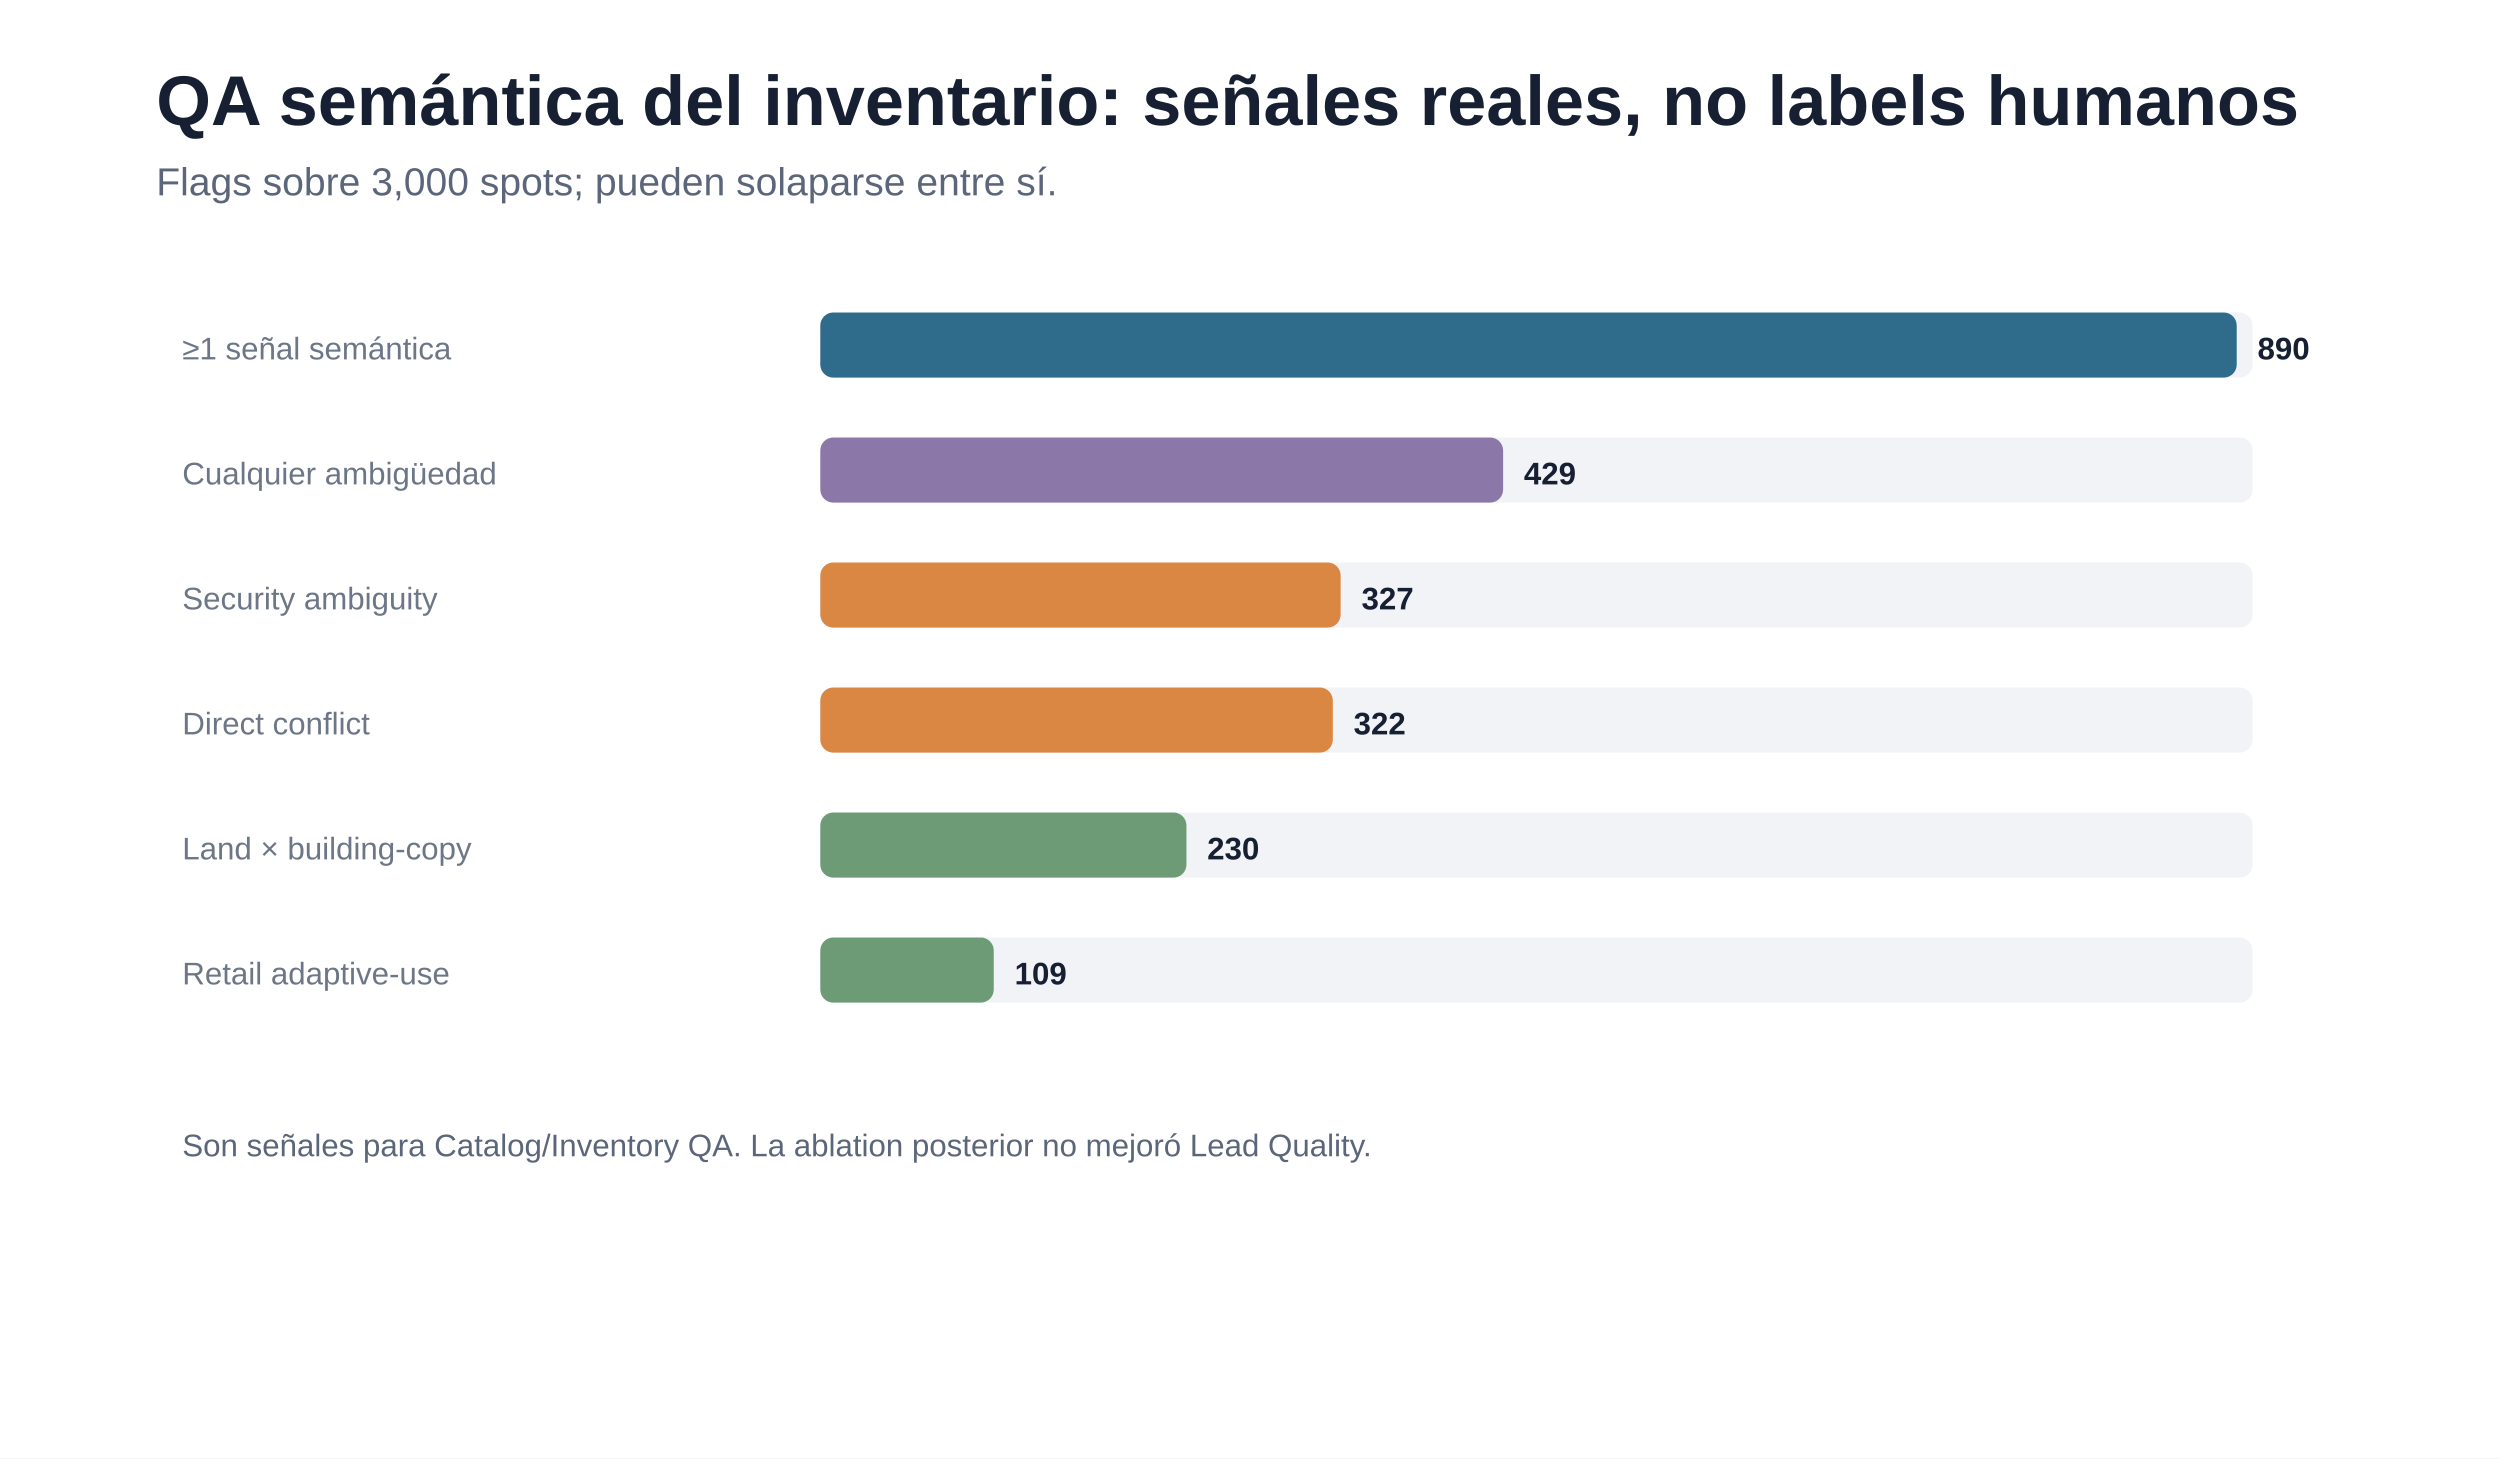
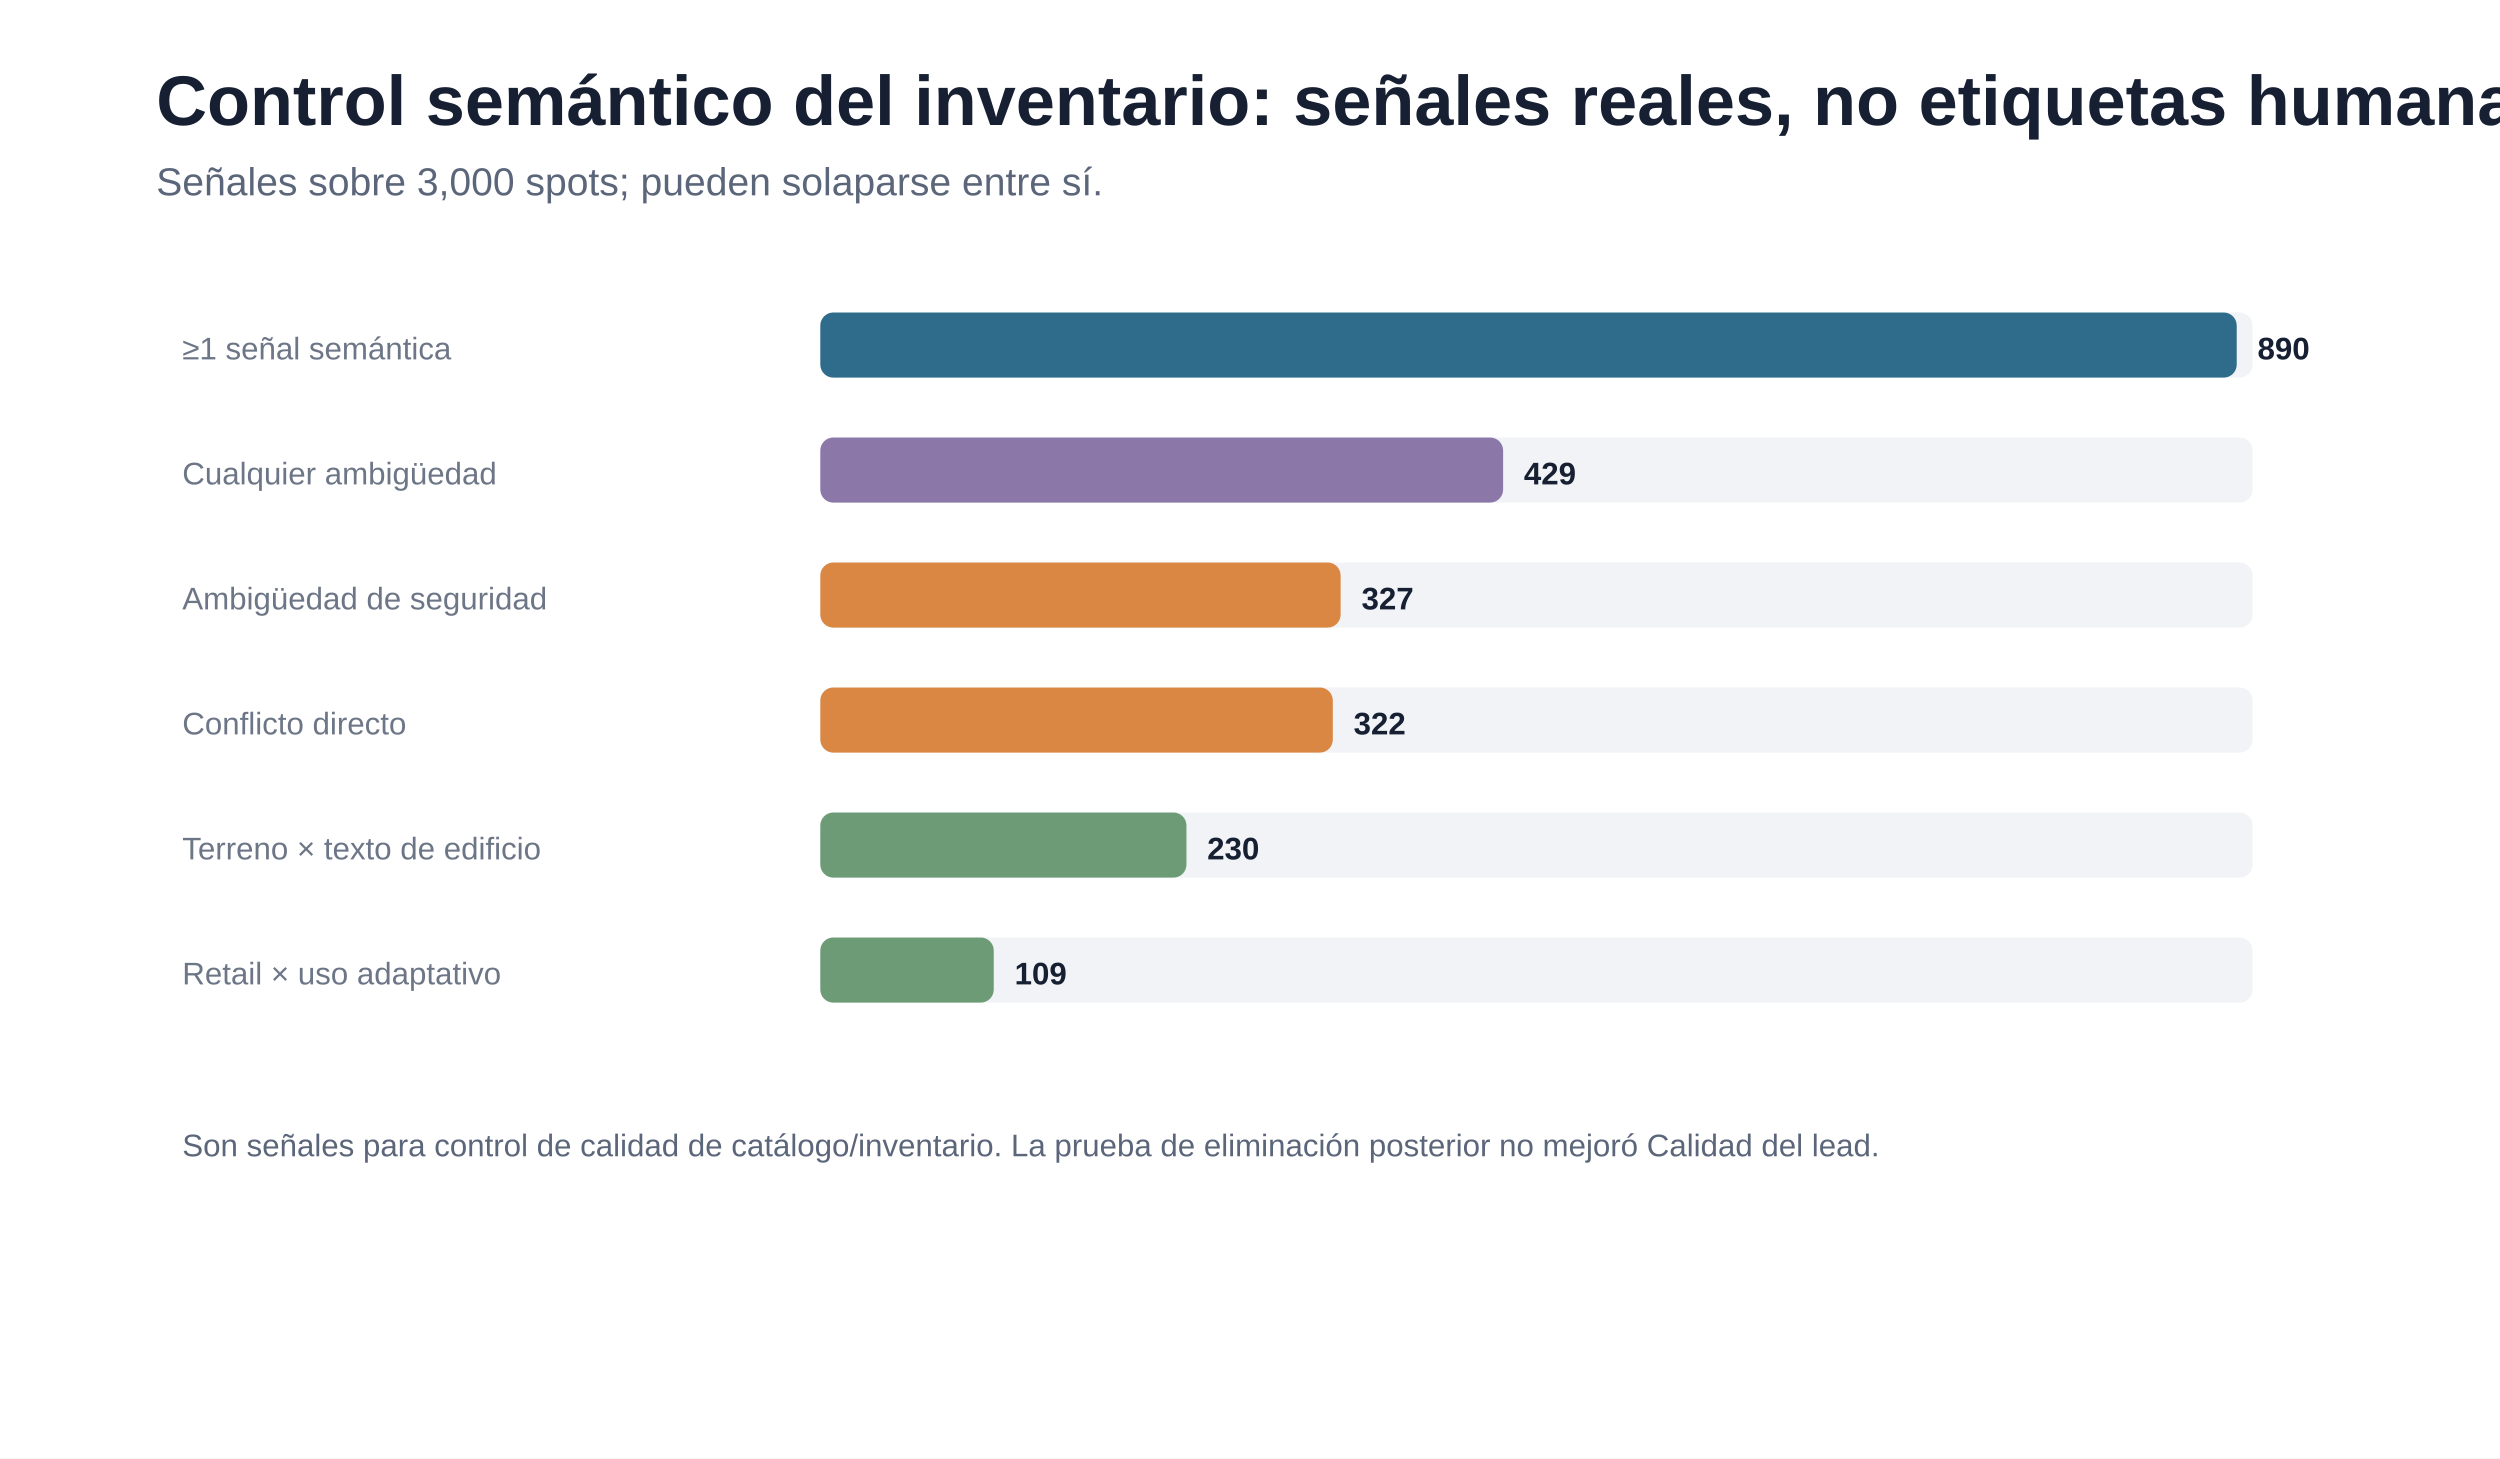
<svg xmlns="http://www.w3.org/2000/svg" width="960" height="560" viewBox="0 0 960 560" role="img" aria-label="QA semántica del inventario: señales reales, no labels humanos">
  <style>text{font-family:Arial,Helvetica,sans-serif;fill:#172033}.title{font-size:27px;font-weight:700}.sub{font-size:15px;fill:#5c667a}.axis{font-size:12px;fill:#6d7687}.label{font-size:13px;font-weight:600}.value{font-size:12px;font-weight:700}.big{font-size:30px;font-weight:800}.note{font-size:12px;fill:#5c667a}.grid{stroke:#e6e9ef;stroke-width:1}.a{fill:#2f6b8a}.b{fill:#d98743}.c{fill:#6d9b76}.d{fill:#8b78a8}.soft{fill:#f1f3f6}.card{fill:#fbfcfe;stroke:#e1e6ed;stroke-width:1}</style>
  <rect width="960" height="560" fill="#fff" />
-   <text x="60" y="48" class="title">QA semántica del inventario: señales reales, no labels humanos</text>
-   <text x="60" y="75" class="sub">Flags sobre 3,000 spots; pueden solaparse entre sí.</text>
+   <text x="60" y="48" class="title">Control semántico del inventario: señales reales, no etiquetas humanas</text>
+   <text x="60" y="75" class="sub">Señales sobre 3,000 spots; pueden solaparse entre sí.</text>
  <text x="70" y="138" class="axis">≥1 señal semántica</text>
  <rect x="315" y="120" width="550" height="25" rx="5" class="soft" />
  <rect x="315" y="120" width="543.9" height="25" rx="5" class="a" />
  <text x="866.889" y="138" class="value">890</text>
  <text x="70" y="186" class="axis">Cualquier ambigüedad</text>
  <rect x="315" y="168" width="550" height="25" rx="5" class="soft" />
  <rect x="315" y="168" width="262.2" height="25" rx="5" class="d" />
  <text x="585.167" y="186" class="value">429</text>
-   <text x="70" y="234" class="axis">Security ambiguity</text>
+   <text x="70" y="234" class="axis">Ambigüedad de seguridad</text>
  <rect x="315" y="216" width="550" height="25" rx="5" class="soft" />
  <rect x="315" y="216" width="199.8" height="25" rx="5" class="b" />
  <text x="522.833" y="234" class="value">327</text>
-   <text x="70" y="282" class="axis">Direct conflict</text>
+   <text x="70" y="282" class="axis">Conflicto directo</text>
  <rect x="315" y="264" width="550" height="25" rx="5" class="soft" />
  <rect x="315" y="264" width="196.8" height="25" rx="5" class="b" />
  <text x="519.778" y="282" class="value">322</text>
-   <text x="70" y="330" class="axis">Land × building-copy</text>
+   <text x="70" y="330" class="axis">Terreno × texto de edificio</text>
  <rect x="315" y="312" width="550" height="25" rx="5" class="soft" />
  <rect x="315" y="312" width="140.6" height="25" rx="5" class="c" />
  <text x="463.556" y="330" class="value">230</text>
-   <text x="70" y="378" class="axis">Retail adaptive-use</text>
+   <text x="70" y="378" class="axis">Retail × uso adaptativo</text>
  <rect x="315" y="360" width="550" height="25" rx="5" class="soft" />
  <rect x="315" y="360" width="66.6" height="25" rx="5" class="c" />
  <text x="389.611" y="378" class="value">109</text>
-   <text x="70" y="444" class="note">Son señales para Catalog/Inventory QA. La ablation posterior no mejoró Lead Quality.</text>
+   <text x="70" y="444" class="note">Son señales para control de calidad de catálogo/inventario. La prueba de eliminación posterior no mejoró Calidad del lead.</text>
</svg>
